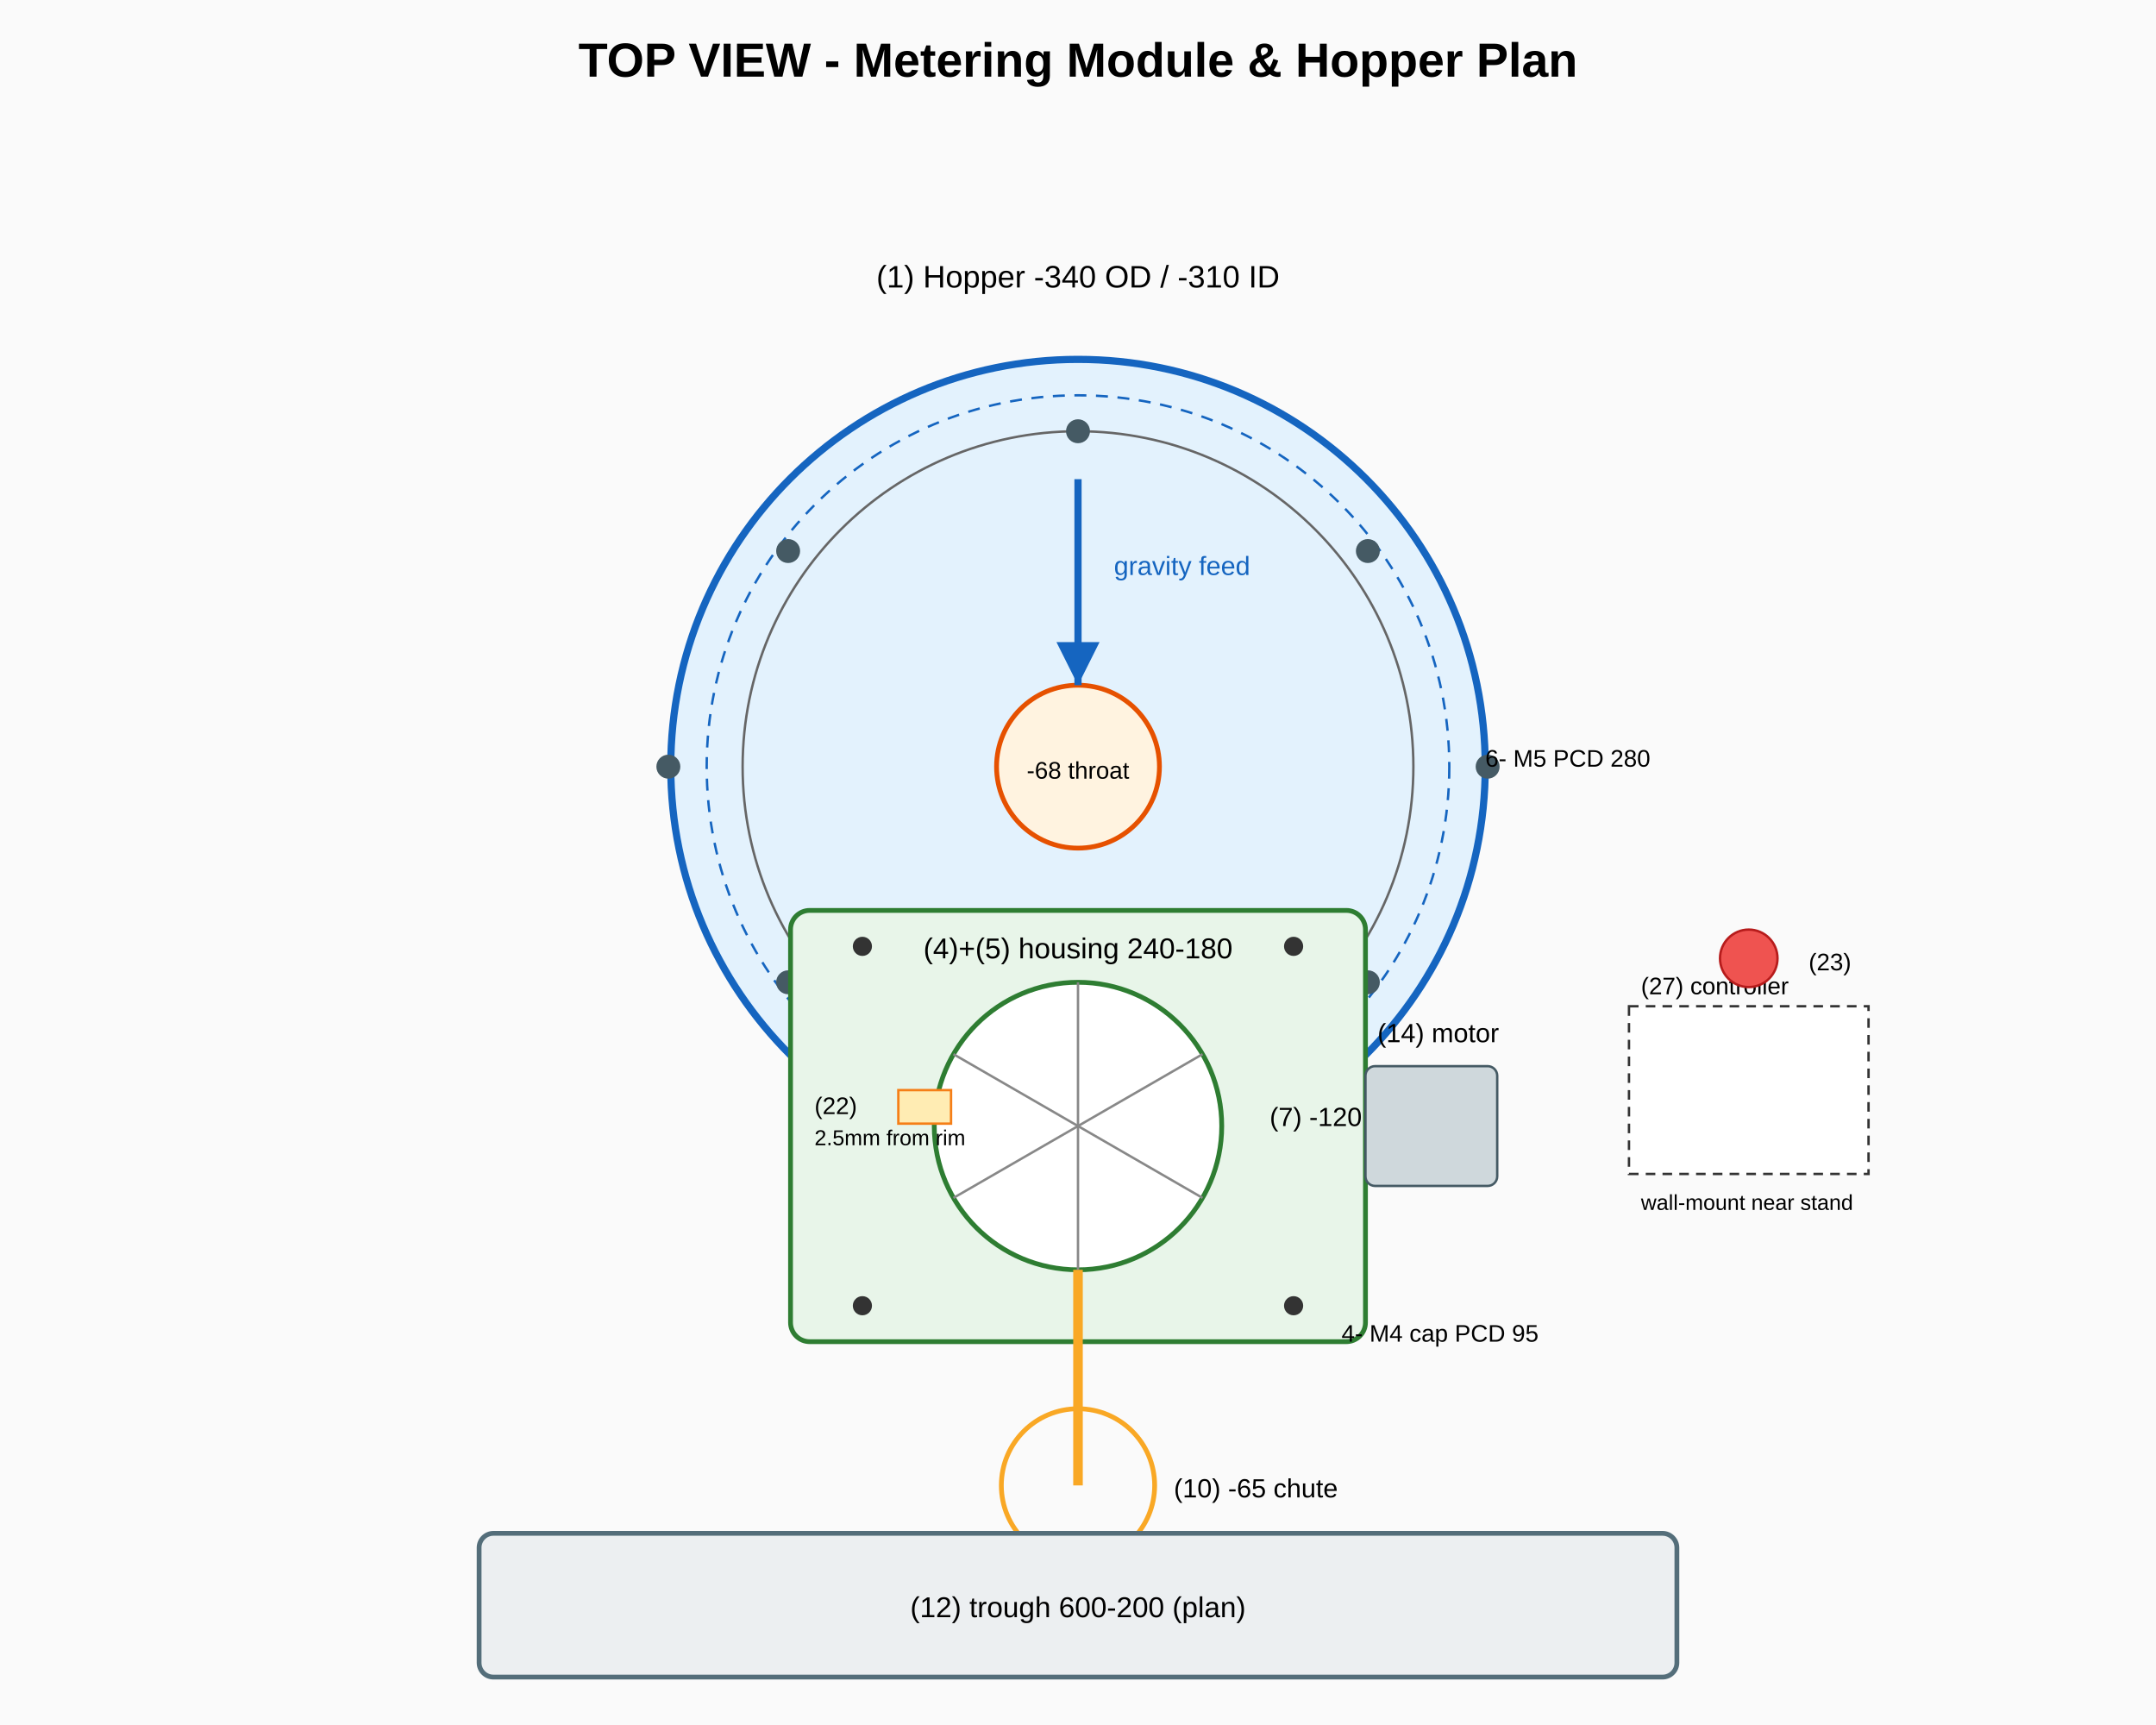
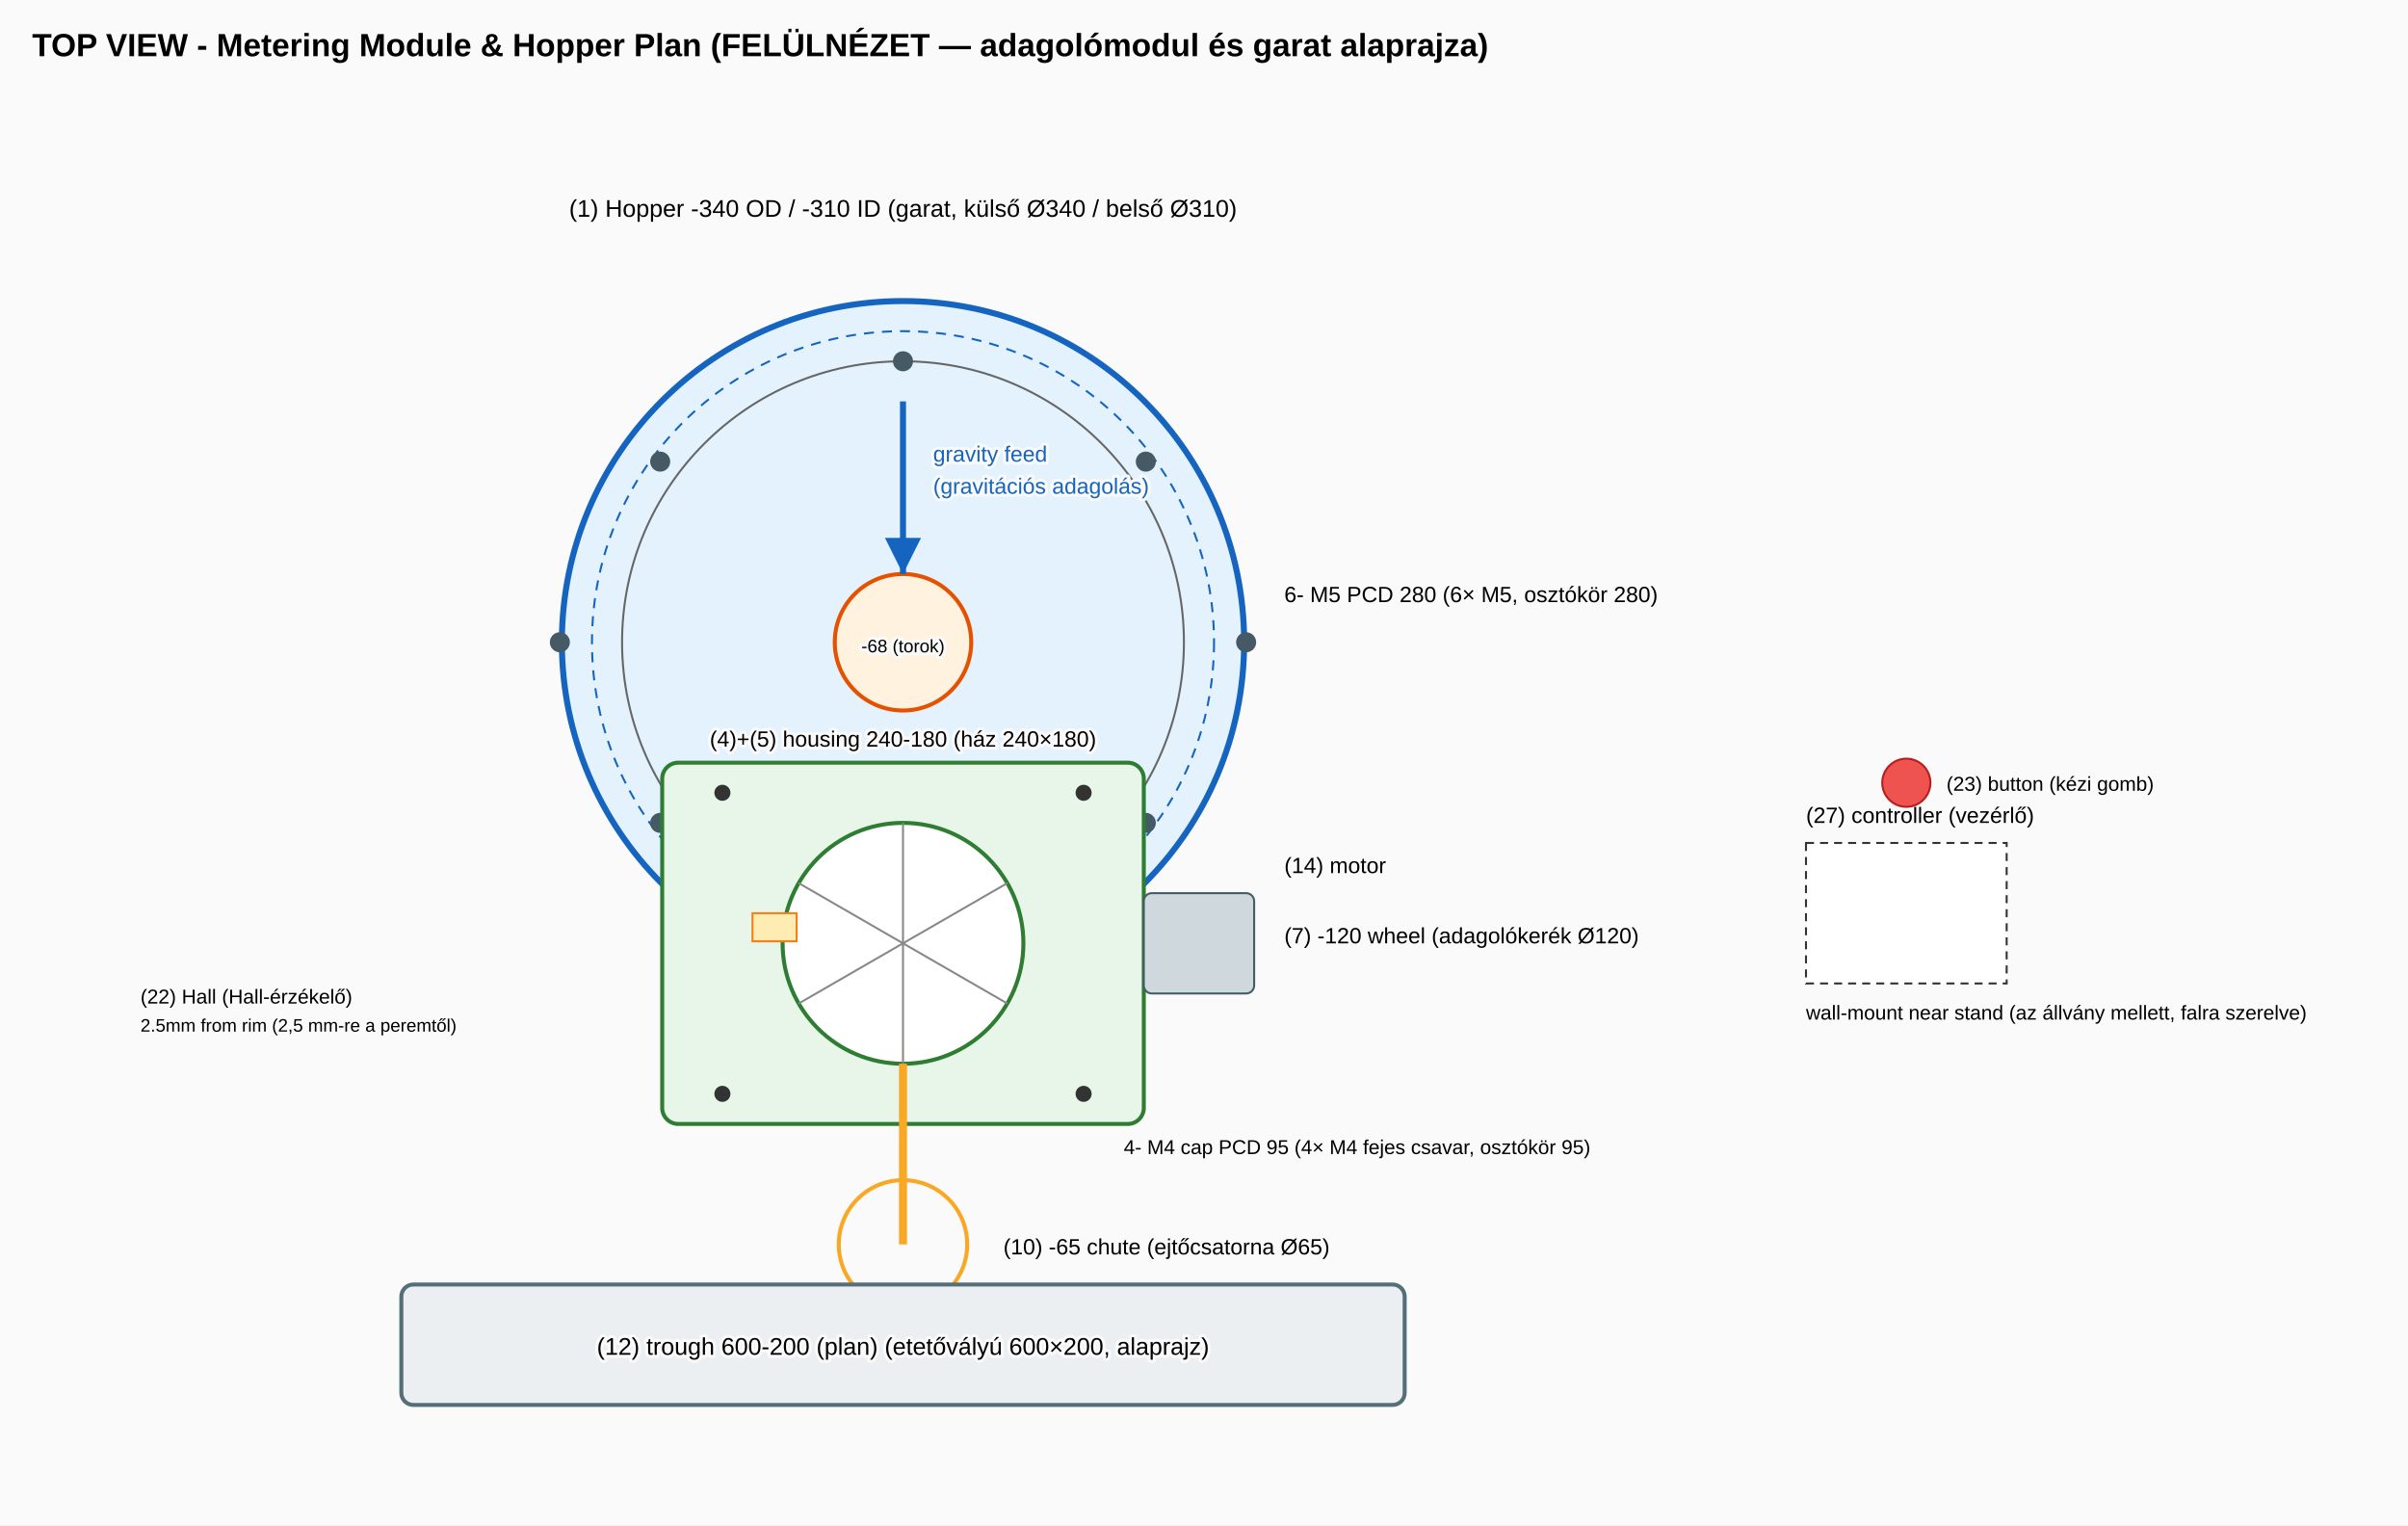
- <svg xmlns="http://www.w3.org/2000/svg" viewBox="0 0 900 720">
-   <style type="text/css">svg text{font-family:Arial,Helvetica,sans-serif}</style>
+ <svg xmlns="http://www.w3.org/2000/svg" viewBox="0 0 1200 760">
+   <style type="text/css">svg text{font-family:Arial,Helvetica,sans-serif;paint-order:stroke fill;stroke:#fafafa;stroke-width:3px;stroke-linejoin:round}</style>
  <defs>
    <marker id="arr" markerWidth="8" markerHeight="8" refX="6" refY="3" orient="auto">
      <path d="M0,0 L6,3 L0,6 z" fill="#1565c0" />
    </marker>
  </defs>
-   <rect width="900" height="720" fill="#fafafa" />
-   <text x="450" y="32" text-anchor="middle" font-size="20" font-weight="bold">TOP VIEW - Metering Module &amp; Hopper Plan</text>
+   <rect width="1200" height="760" fill="#fafafa" />
+   <text x="16" y="28" font-size="16" font-weight="bold">TOP VIEW - Metering Module &amp; Hopper Plan (FELÜLNÉZET — adagolómodul és garat alaprajza)</text>
  <circle cx="450" cy="320" r="170" fill="#e3f2fd" stroke="#1565c0" stroke-width="3" />
  <circle cx="450" cy="320" r="155" fill="none" stroke="#1565c0" stroke-dasharray="5,4" />
-   <text x="450" y="120" text-anchor="middle" font-size="13">(1) Hopper -340 OD / -310 ID</text>
+   <text x="450" y="108" text-anchor="middle" font-size="12">(1) Hopper -340 OD / -310 ID (garat, külső Ø340 / belső Ø310)</text>
  <circle cx="450" cy="320" r="140" fill="none" stroke="#666" stroke-width="1" />
  <g fill="#455a64">
    <circle cx="450" cy="180" r="5" />
    <circle cx="571" cy="230" r="5" />
    <circle cx="621" cy="320" r="5" />
    <circle cx="571" cy="410" r="5" />
    <circle cx="450" cy="460" r="5" />
    <circle cx="329" cy="410" r="5" />
    <circle cx="279" cy="320" r="5" />
    <circle cx="329" cy="230" r="5" />
  </g>
-   <text x="620" y="320" font-size="10">6- M5 PCD 280</text>
+   <text x="640" y="300" font-size="11">6- M5 PCD 280 (6× M5, osztókör 280)</text>
  <circle cx="450" cy="320" r="34" fill="#fff3e0" stroke="#e65100" stroke-width="2" />
-   <text x="450" y="325" text-anchor="middle" font-size="10">-68 throat</text>
+   <text x="450" y="325" text-anchor="middle" font-size="9">-68 (torok)</text>
  <rect x="330" y="380" width="240" height="180" fill="#e8f5e9" stroke="#2e7d32" stroke-width="2" rx="8" />
-   <text x="450" y="400" text-anchor="middle" font-size="12">(4)+(5) housing 240-180</text>
+   <text x="450" y="372" text-anchor="middle" font-size="11">(4)+(5) housing 240-180 (ház 240×180)</text>
  <circle cx="450" cy="470" r="60" fill="#fff" stroke="#2e7d32" stroke-width="2" />
  <g stroke="#888" stroke-width="1">
    <line x1="450" y1="410" x2="450" y2="530" />
    <line x1="398" y1="440" x2="502" y2="500" />
    <line x1="398" y1="500" x2="502" y2="440" />
  </g>
-   <text x="530" y="470" font-size="11">(7) -120 wheel</text>
+   <text x="640" y="470" font-size="11">(7) -120 wheel (adagolókerék Ø120)</text>
  <rect x="570" y="445" width="55" height="50" fill="#cfd8dc" stroke="#455a64" rx="4" />
-   <text x="575" y="435" font-size="11">(14) motor</text>
+   <text x="640" y="435" font-size="11">(14) motor</text>
  <rect x="375" y="455" width="22" height="14" fill="#ffecb3" stroke="#f57f17" />
-   <text x="340" y="465" font-size="10">(22)</text>
-   <text x="340" y="478" font-size="9">2.5mm from rim</text>
+   <text x="70" y="500" font-size="10">(22) Hall (Hall-érzékelő)</text>
+   <text x="70" y="514" font-size="9">2.5mm from rim (2,5 mm-re a peremtől)</text>
  <circle cx="360" cy="395" r="4" fill="#333" />
  <circle cx="540" cy="395" r="4" fill="#333" />
  <circle cx="360" cy="545" r="4" fill="#333" />
  <circle cx="540" cy="545" r="4" fill="#333" />
-   <text x="560" y="560" font-size="10">4- M4 cap PCD 95</text>
+   <text x="560" y="575" font-size="10">4- M4 cap PCD 95 (4× M4 fejes csavar, osztókör 95)</text>
  <line x1="450" y1="530" x2="450" y2="620" stroke="#f9a825" stroke-width="4" />
  <circle cx="450" cy="620" r="32" fill="none" stroke="#f9a825" stroke-width="2" />
-   <text x="490" y="625" font-size="11">(10) -65 chute</text>
+   <text x="500" y="625" font-size="11">(10) -65 chute (ejtőcsatorna Ø65)</text>
  <rect x="200" y="640" width="500" height="60" fill="#eceff1" stroke="#546e7a" stroke-width="2" rx="6" />
-   <text x="450" y="675" text-anchor="middle" font-size="12">(12) trough 600-200 (plan)</text>
+   <text x="450" y="675" text-anchor="middle" font-size="12">(12) trough 600-200 (plan) (etetővályú 600×200, alaprajz)</text>
  <path d="M450 200 L450 286" stroke="#1565c0" stroke-width="3" marker-end="url(#arr)" />
-   <text x="465" y="240" font-size="11" fill="#1565c0">gravity feed</text>
-   <rect x="680" y="420" width="100" height="70" fill="#fff" stroke="#333" stroke-dasharray="4,3" />
-   <text x="685" y="415" font-size="10">(27) controller</text>
-   <text x="685" y="505" font-size="9">wall-mount near stand</text>
-   <circle cx="730" cy="400" r="12" fill="#ef5350" stroke="#b71c1c" />
-   <text x="755" y="405" font-size="10">(23)</text>
+   <text x="465" y="230" font-size="11" fill="#1565c0">gravity feed</text>
+   <text x="465" y="246" font-size="11" fill="#1565c0">(gravitációs adagolás)</text>
+   <rect x="900" y="420" width="100" height="70" fill="#fff" stroke="#333" stroke-dasharray="4,3" />
+   <text x="900" y="410" font-size="11">(27) controller (vezérlő)</text>
+   <text x="900" y="508" font-size="10">wall-mount near stand (az állvány mellett, falra szerelve)</text>
+   <circle cx="950" cy="390" r="12" fill="#ef5350" stroke="#b71c1c" />
+   <text x="970" y="394" font-size="10">(23) button (kézi gomb)</text>
</svg>
